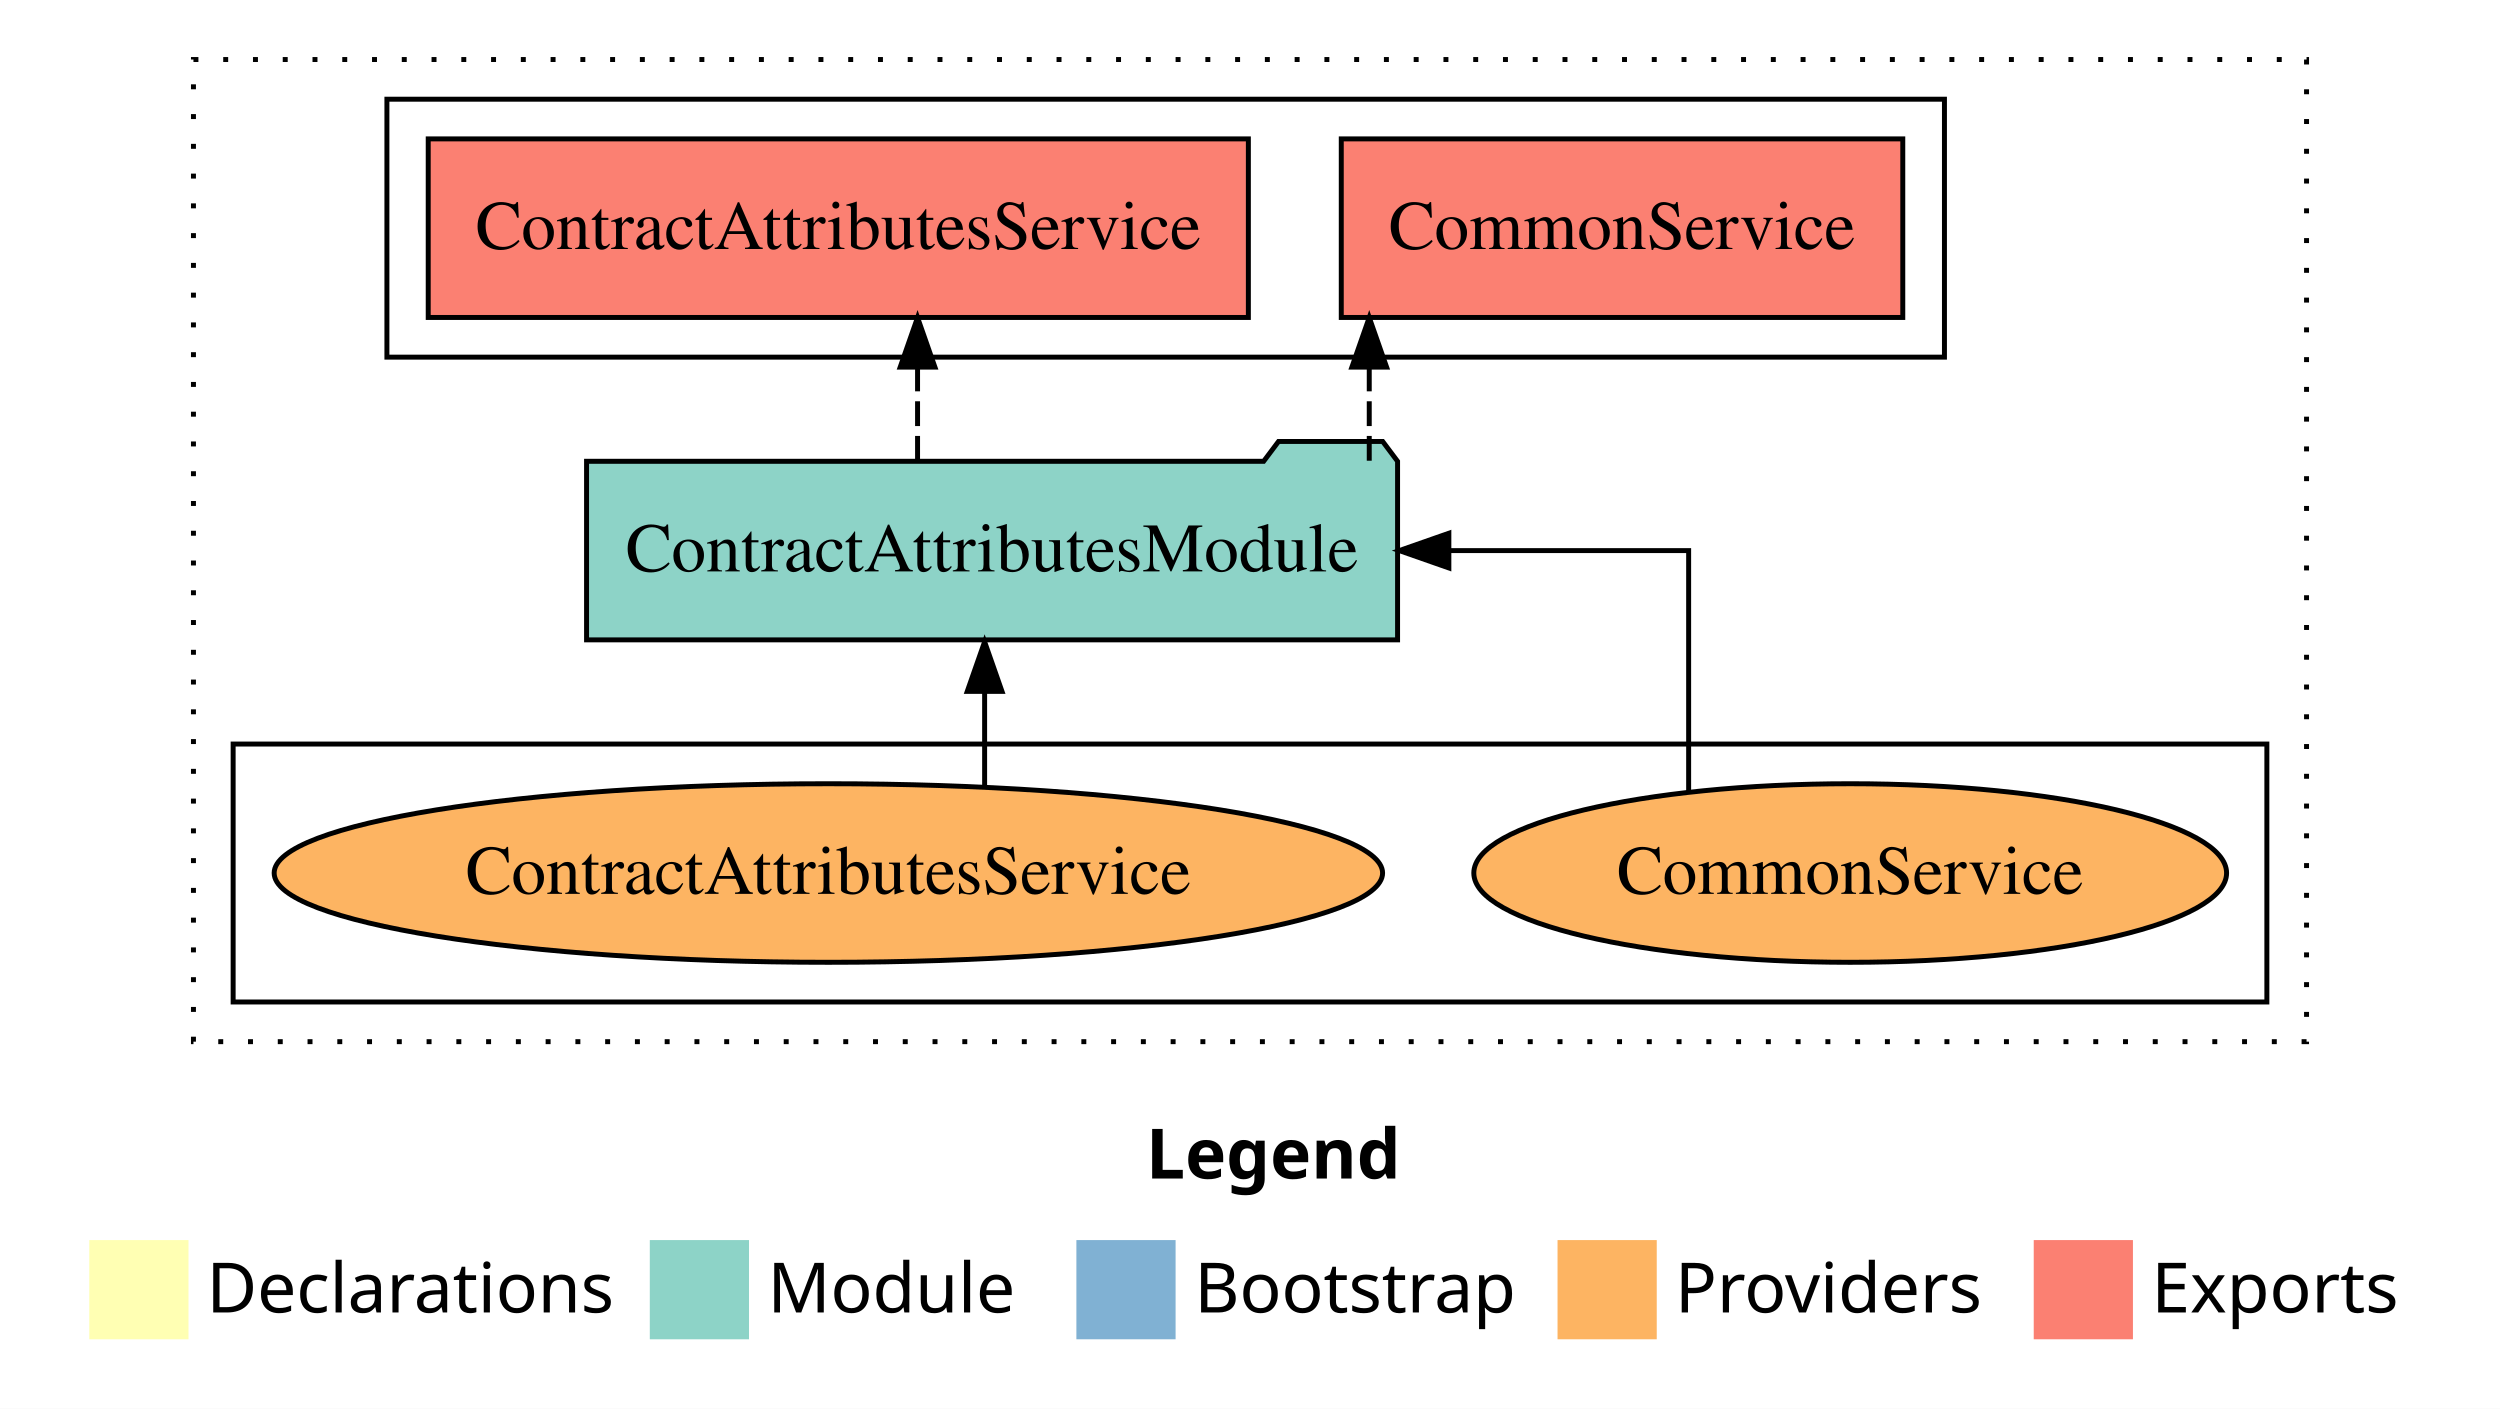
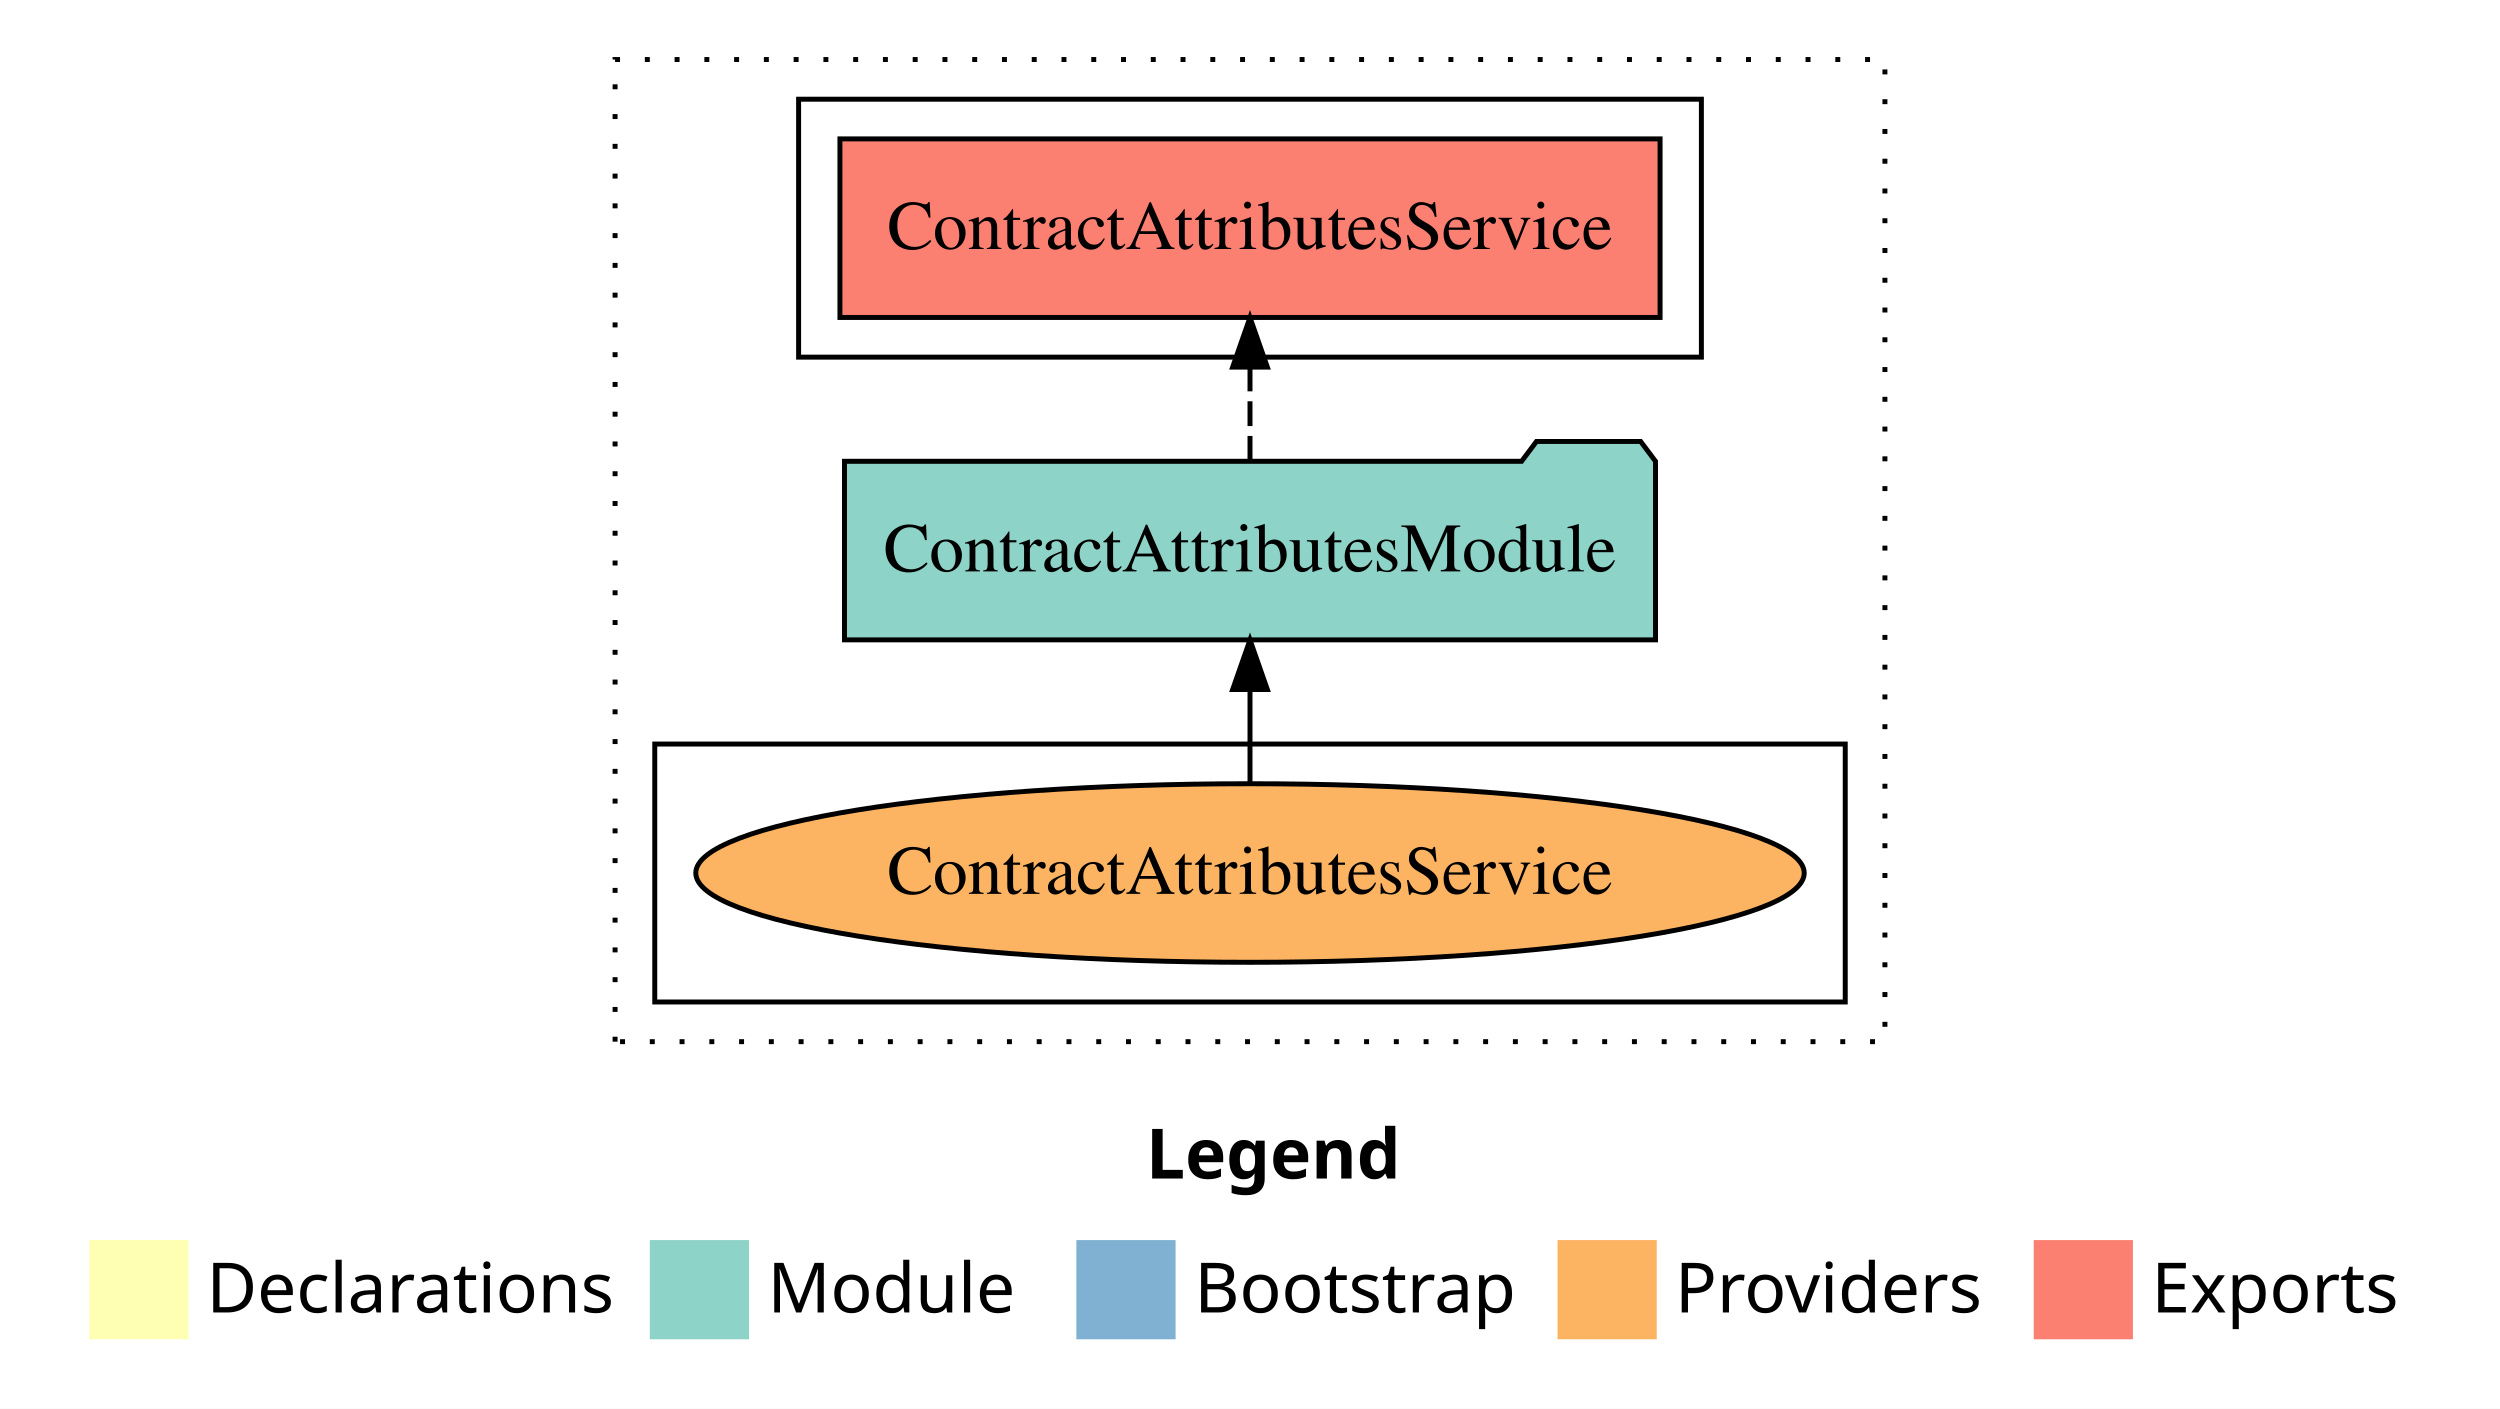
<svg xmlns="http://www.w3.org/2000/svg" width="504pt" height="284pt" viewBox="0.00 0.00 504.00 284.00">
  <g id="graph0" class="graph" transform="scale(1 1) rotate(0) translate(4 280)">
    <polygon fill="white" stroke="transparent" points="-4,4 -4,-280 500,-280 500,4 -4,4" />
    <text text-anchor="start" x="227.01" y="-42.4" font-family="Times-12" font-weight="bold" font-size="14.00">Legend</text>
    <polygon fill="#ffffb3" stroke="transparent" points="14,-10 14,-30 34,-30 34,-10 14,-10" />
    <text text-anchor="start" x="37.63" y="-15.4" font-family="Times-12" font-size="14.00">  Declarations</text>
    <polygon fill="#8dd3c7" stroke="transparent" points="127,-10 127,-30 147,-30 147,-10 127,-10" />
    <text text-anchor="start" x="150.73" y="-15.4" font-family="Times-12" font-size="14.00">  Module</text>
    <polygon fill="#80b1d3" stroke="transparent" points="213,-10 213,-30 233,-30 233,-10 213,-10" />
    <text text-anchor="start" x="236.78" y="-15.4" font-family="Times-12" font-size="14.00">  Bootstrap</text>
    <polygon fill="#fdb462" stroke="transparent" points="310,-10 310,-30 330,-30 330,-10 310,-10" />
    <text text-anchor="start" x="333.67" y="-15.4" font-family="Times-12" font-size="14.00">  Providers</text>
    <polygon fill="#fb8072" stroke="transparent" points="406,-10 406,-30 426,-30 426,-10 406,-10" />
    <text text-anchor="start" x="429.73" y="-15.4" font-family="Times-12" font-size="14.00">  Exports</text>
    <g id="clust1" class="cluster">
-       <polygon fill="none" stroke="black" stroke-dasharray="1,5" points="35,-70 35,-268 461,-268 461,-70 35,-70" />
+       <polygon fill="none" stroke="black" stroke-dasharray="1,5" points="120,-70 120,-268 376,-268 376,-70 120,-70" />
    </g>
    <g id="clust4" class="cluster">
-       <polygon fill="none" stroke="black" points="74,-208 74,-260 388,-260 388,-208 74,-208" />
+       <polygon fill="none" stroke="black" points="157,-208 157,-260 339,-260 339,-208 157,-208" />
    </g>
    <g id="clust6" class="cluster">
-       <polygon fill="none" stroke="black" points="43,-78 43,-130 453,-130 453,-78 43,-78" />
+       <polygon fill="none" stroke="black" points="128,-78 128,-130 368,-130 368,-78 128,-78" />
    </g>
    <g id="node1" class="node">
-       <polygon fill="#fb8072" stroke="black" points="379.6,-252 266.4,-252 266.4,-216 379.6,-216 379.6,-252" />
-       <text text-anchor="middle" x="323" y="-229.8" font-family="Times,serif" font-size="14.00">CommonService </text>
+       <polygon fill="#fb8072" stroke="black" points="330.67,-252 165.33,-252 165.33,-216 330.67,-216 330.67,-252" />
+       <text text-anchor="middle" x="248" y="-229.8" font-family="Times,serif" font-size="14.00">ContractAttributesService </text>
    </g>
    <g id="node2" class="node">
-       <polygon fill="#fb8072" stroke="black" points="247.67,-252 82.33,-252 82.33,-216 247.67,-216 247.67,-252" />
-       <text text-anchor="middle" x="165" y="-229.8" font-family="Times,serif" font-size="14.00">ContractAttributesService </text>
+       <polygon fill="#8dd3c7" stroke="black" points="329.75,-187 326.75,-191 305.75,-191 302.75,-187 166.25,-187 166.25,-151 329.75,-151 329.75,-187" />
+       <text text-anchor="middle" x="248" y="-164.8" font-family="Times,serif" font-size="14.00">ContractAttributesModule</text>
+     </g>
+     <g id="edge1" class="edge">
+       <path fill="none" stroke="black" stroke-dasharray="5,2" d="M248,-187.11C248,-187.11 248,-205.99 248,-205.99" />
+       <polygon fill="black" stroke="black" points="244.5,-205.99 248,-215.99 251.5,-205.99 244.5,-205.99" />
    </g>
    <g id="node3" class="node">
-       <polygon fill="#8dd3c7" stroke="black" points="277.75,-187 274.75,-191 253.75,-191 250.75,-187 114.25,-187 114.25,-151 277.75,-151 277.75,-187" />
-       <text text-anchor="middle" x="196" y="-164.8" font-family="Times,serif" font-size="14.00">ContractAttributesModule</text>
-     </g>
-     <g id="edge1" class="edge">
-       <path fill="none" stroke="black" stroke-dasharray="5,2" d="M272.04,-187.11C272.04,-187.11 272.04,-205.99 272.04,-205.99" />
-       <polygon fill="black" stroke="black" points="268.54,-205.99 272.04,-215.99 275.54,-205.99 268.54,-205.99" />
+       <ellipse fill="#fdb462" stroke="black" cx="248" cy="-104" rx="111.73" ry="18" />
+       <text text-anchor="middle" x="248" y="-99.8" font-family="Times,serif" font-size="14.00">ContractAttributesService</text>
    </g>
    <g id="edge2" class="edge">
-       <path fill="none" stroke="black" stroke-dasharray="5,2" d="M180.98,-187.11C180.98,-187.11 180.98,-205.99 180.98,-205.99" />
-       <polygon fill="black" stroke="black" points="177.48,-205.99 180.98,-215.99 184.48,-205.99 177.48,-205.99" />
-     </g>
-     <g id="node4" class="node">
-       <ellipse fill="#fdb462" stroke="black" cx="369" cy="-104" rx="75.88" ry="18" />
-       <text text-anchor="middle" x="369" y="-99.8" font-family="Times,serif" font-size="14.00">CommonService</text>
-     </g>
-     <g id="edge3" class="edge">
-       <path fill="none" stroke="black" d="M336.43,-120.4C336.43,-139.66 336.43,-169 336.43,-169 336.43,-169 288.09,-169 288.09,-169" />
-       <polygon fill="black" stroke="black" points="288.09,-165.5 278.09,-169 288.09,-172.5 288.09,-165.5" />
-     </g>
-     <g id="node5" class="node">
-       <ellipse fill="#fdb462" stroke="black" cx="163" cy="-104" rx="111.73" ry="18" />
-       <text text-anchor="middle" x="163" y="-99.8" font-family="Times,serif" font-size="14.00">ContractAttributesService</text>
-     </g>
-     <g id="edge4" class="edge">
-       <path fill="none" stroke="black" d="M194.5,-121.42C194.5,-121.42 194.5,-140.62 194.5,-140.62" />
-       <polygon fill="black" stroke="black" points="191,-140.62 194.5,-150.62 198,-140.62 191,-140.62" />
+       <path fill="none" stroke="black" d="M248,-122.11C248,-122.11 248,-140.99 248,-140.99" />
+       <polygon fill="black" stroke="black" points="244.5,-140.99 248,-150.99 251.5,-140.99 244.5,-140.99" />
    </g>
  </g>
</svg>
